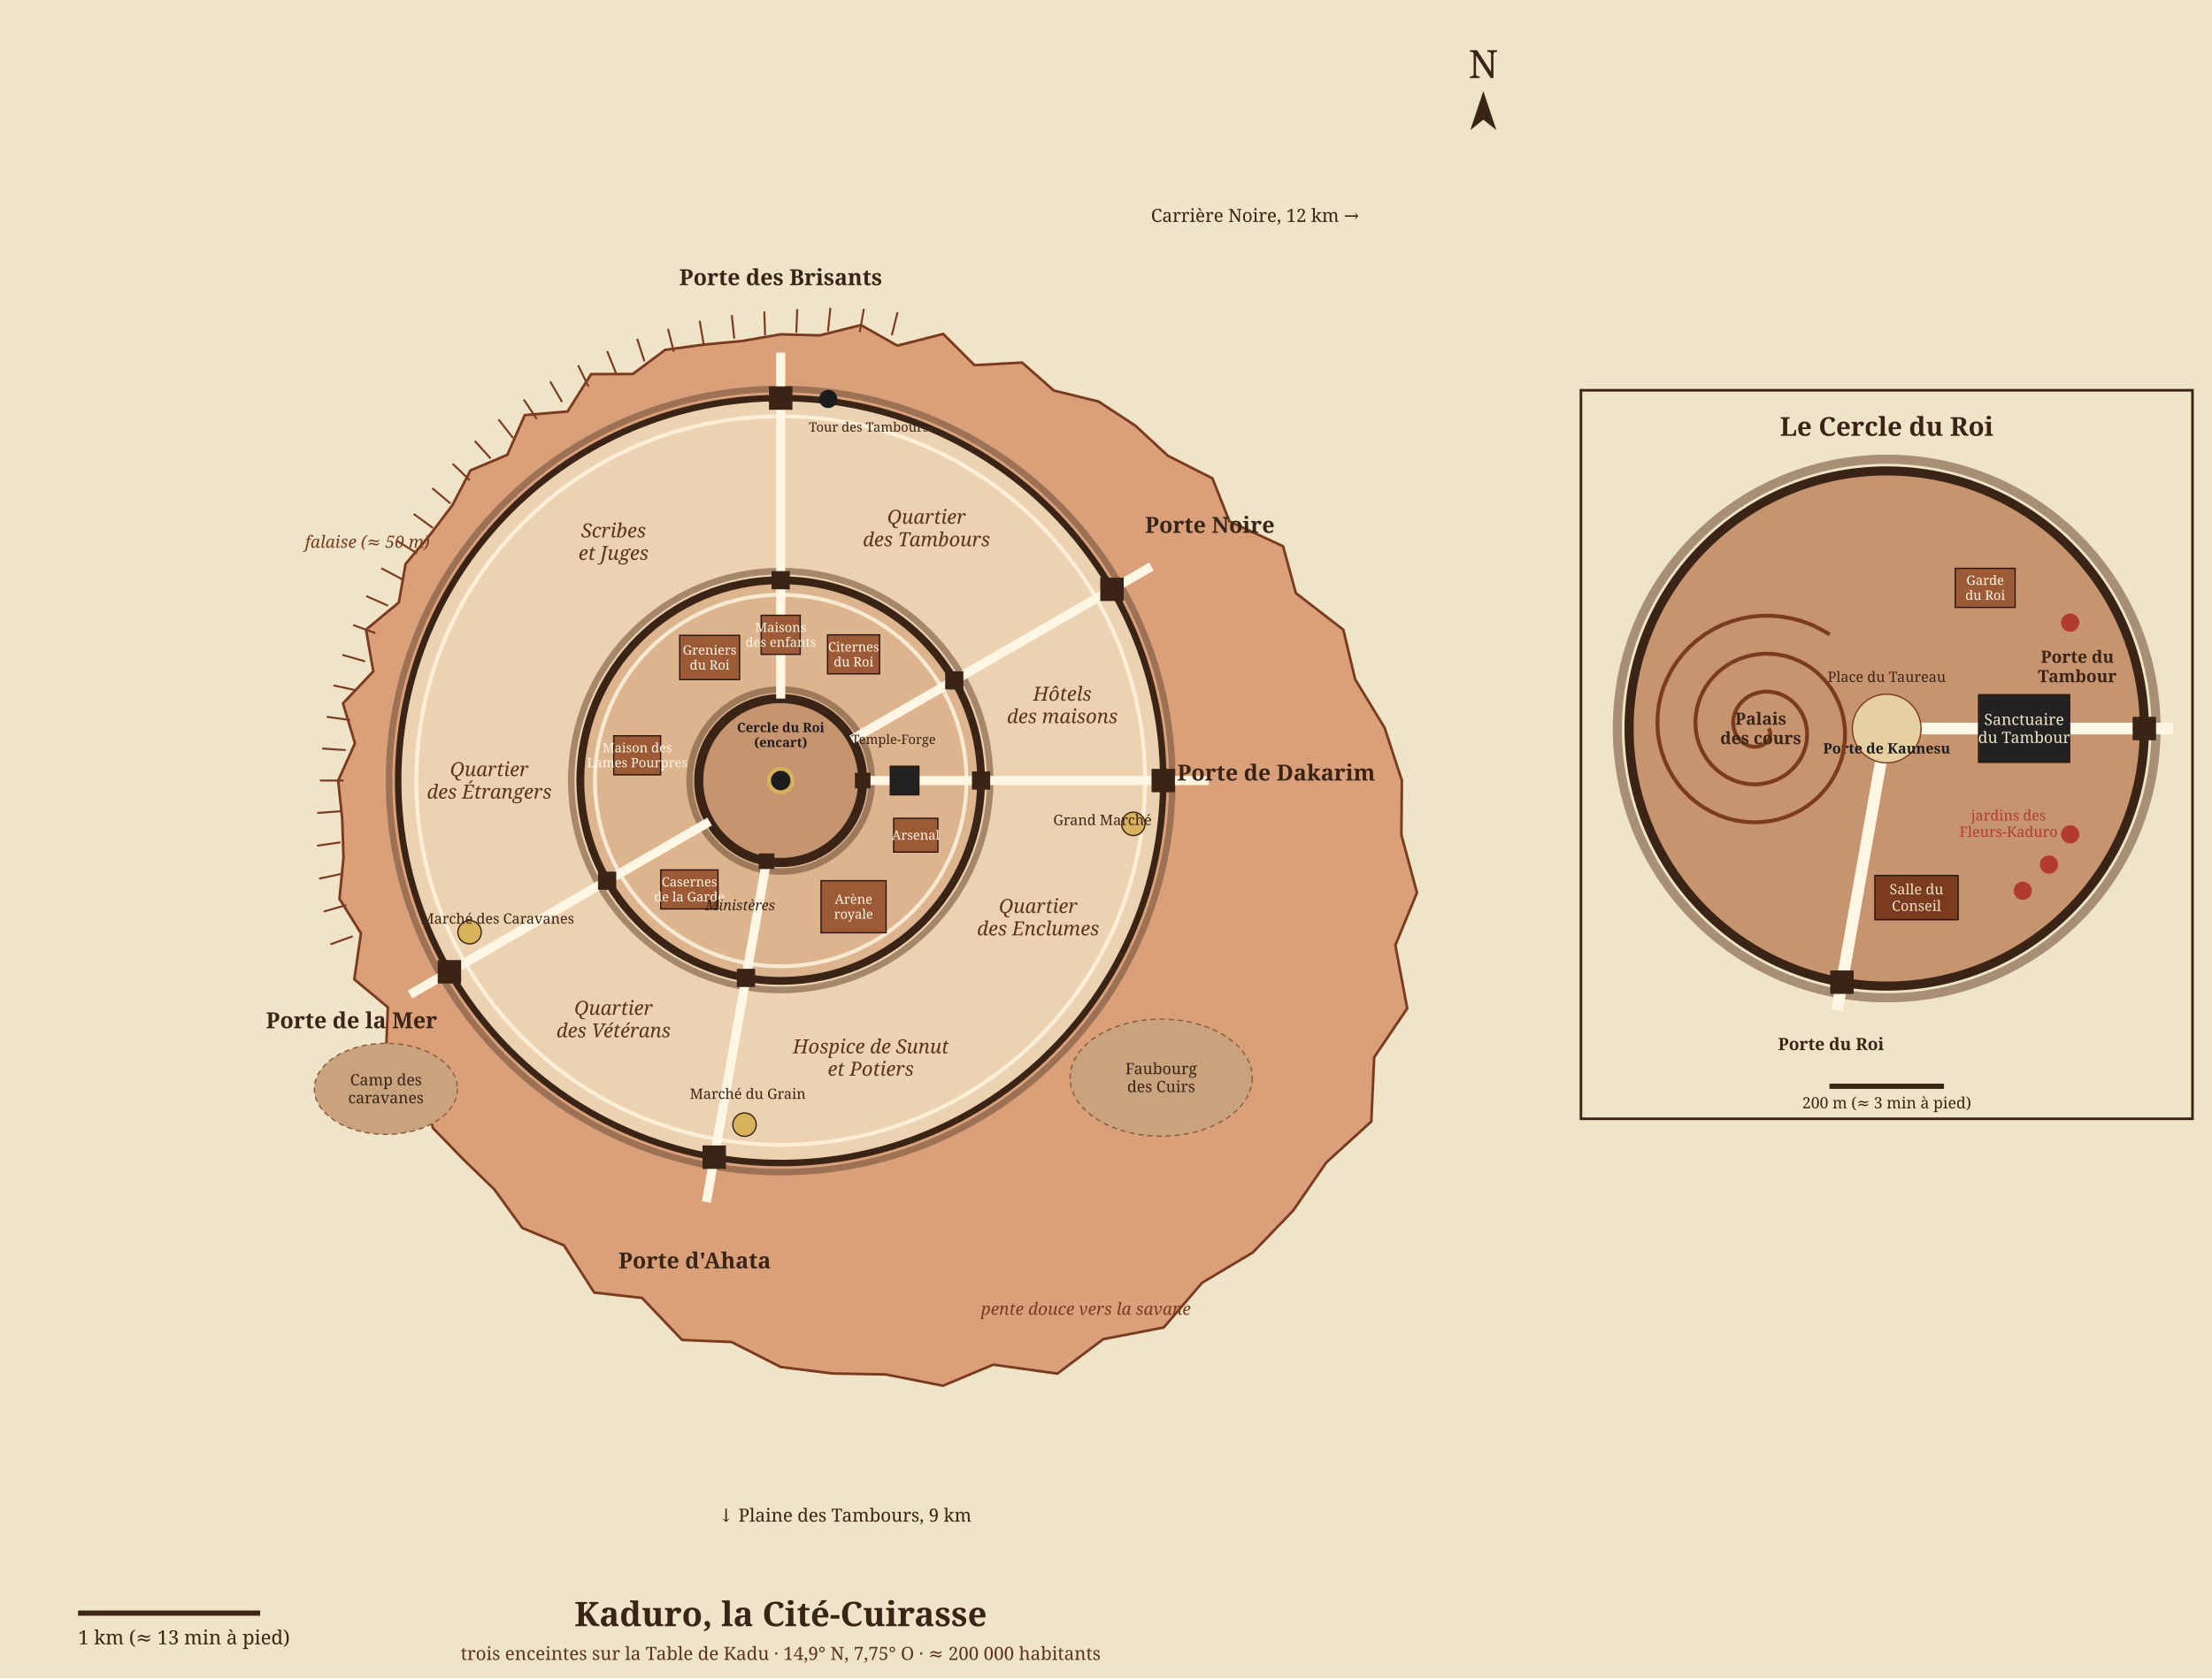
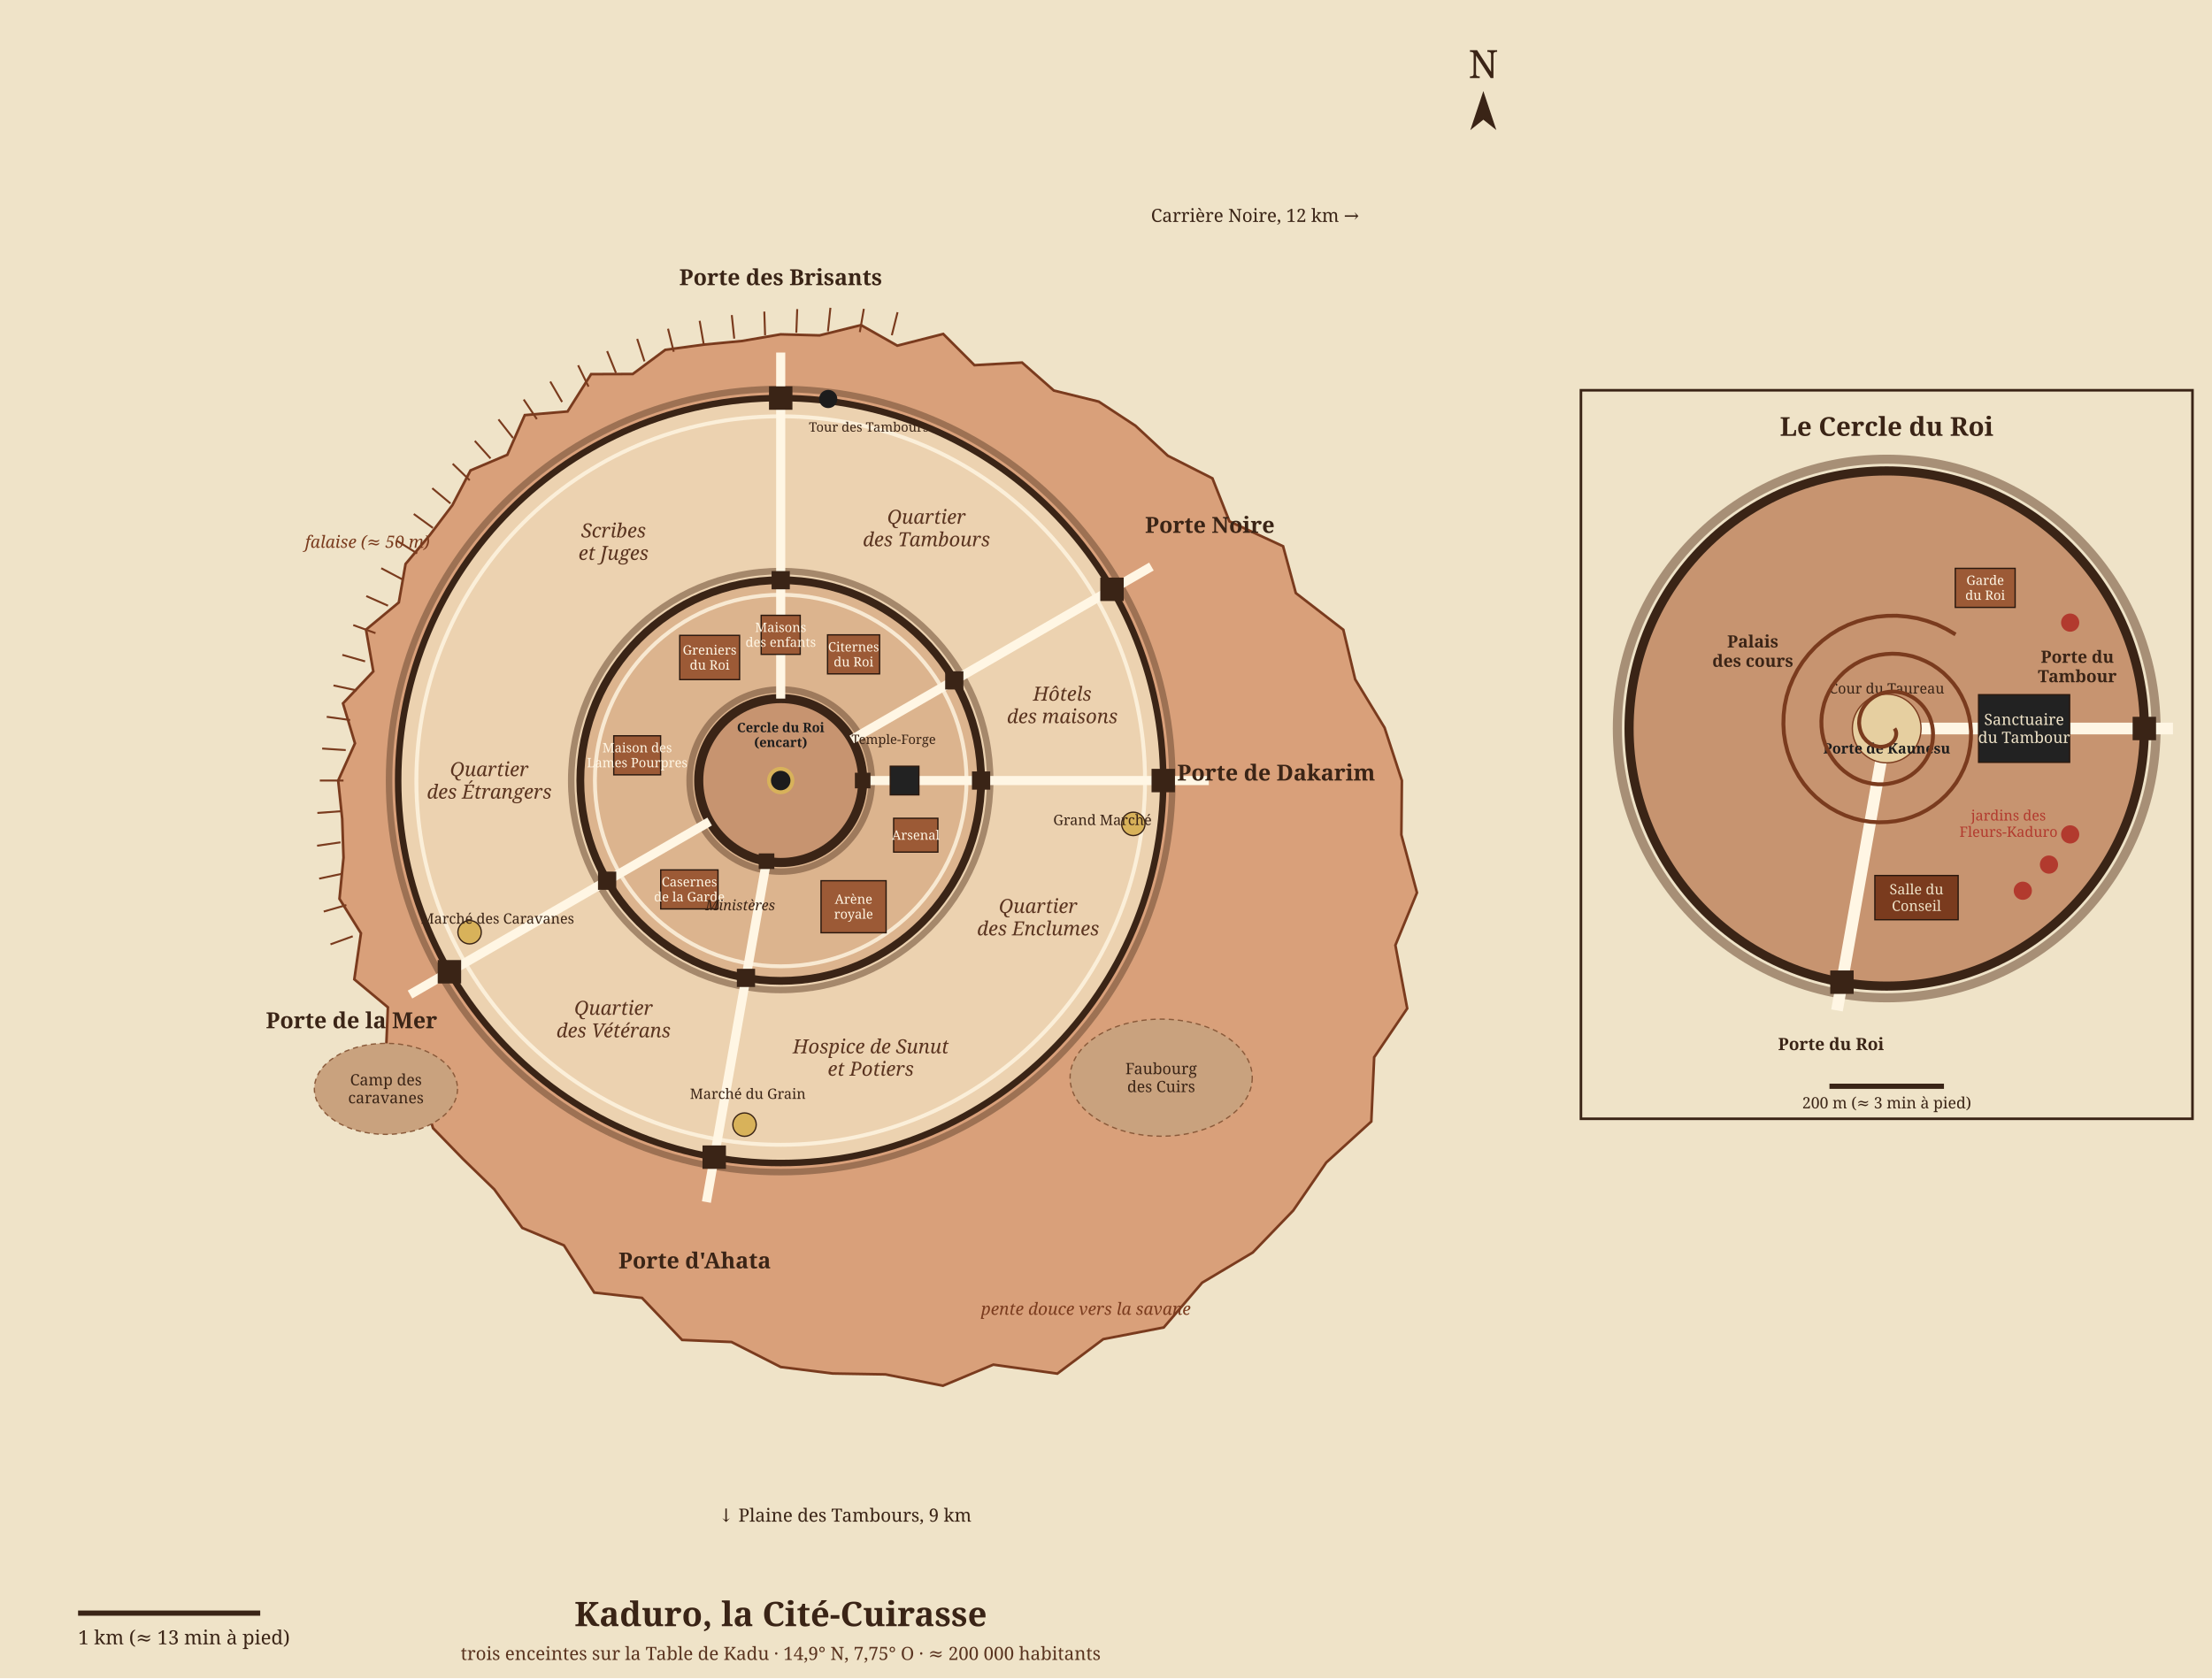
<svg xmlns="http://www.w3.org/2000/svg" viewBox="0 0 1700 1290" font-family="Georgia, serif">
  <rect width="1700" height="1290" fill="#efe3c8" />
  <polygon points="600.0,257.0 629.9,257.8 661.7,249.9 689.6,265.7 724.9,256.7 748.9,280.7 785.5,278.7 809.9,300.2 844.4,308.7 872.7,327.3 897.5,350.3 931.8,367.7 944.9,400.8 986.1,419.9 995.9,455.9 1032.4,484.1 1041.5,522.2 1064.1,559.4 1077.4,600.0 1077.0,641.7 1089.0,686.2 1072.4,726.6 1081.5,775.2 1056.1,812.7 1053.9,862.1 1019.3,893.6 993.9,930.5 962.8,962.8 923.9,986.0 894.4,1020.4 847.9,1029.4 812.6,1055.9 763.4,1049.0 724.7,1065.2 680.5,1056.5 639.9,1055.8 600.0,1050.8 562.2,1031.6 524.2,1030.0 493.4,997.7 456.7,993.6 433.4,957.3 401.4,943.9 379.9,914.3 355.9,891.0 332.8,867.2 322.1,833.2 296.5,812.5 298.1,774.3 272.3,752.8 277.4,717.4 260.9,690.9 264.0,659.3 263.0,629.5 259.9,600.0 272.8,571.4 263.6,540.7 286.9,516.1 281.3,484.0 306.5,463.1 311.7,433.5 330.4,411.2 347.7,388.3 361.6,361.6 389.9,349.6 403.3,319.1 436.2,316.3 454.3,287.6 486.3,287.5 511.3,268.9 540.9,264.9 570.4,262.1" fill="#d9a07a" stroke="#7a3b1e" stroke-width="2" />
  <line x1="271.1" y1="719.7" x2="254.0" y2="725.9" stroke="#7a3b1e" stroke-width="1.5" />
  <line x1="266.2" y1="695.7" x2="248.8" y2="700.7" stroke="#7a3b1e" stroke-width="1.5" />
  <line x1="263.1" y1="671.6" x2="245.3" y2="675.4" stroke="#7a3b1e" stroke-width="1.5" />
  <line x1="261.7" y1="647.5" x2="243.7" y2="650.1" stroke="#7a3b1e" stroke-width="1.5" />
  <line x1="262.0" y1="623.6" x2="243.9" y2="624.9" stroke="#7a3b1e" stroke-width="1.5" />
  <line x1="264.0" y1="600.0" x2="245.8" y2="600.0" stroke="#7a3b1e" stroke-width="1.5" />
  <line x1="265.7" y1="576.6" x2="247.6" y2="575.4" stroke="#7a3b1e" stroke-width="1.5" />
  <line x1="269.1" y1="553.5" x2="251.1" y2="551.0" stroke="#7a3b1e" stroke-width="1.5" />
  <line x1="274.1" y1="530.7" x2="256.3" y2="526.9" stroke="#7a3b1e" stroke-width="1.5" />
  <line x1="280.6" y1="508.4" x2="263.1" y2="503.4" stroke="#7a3b1e" stroke-width="1.5" />
  <line x1="288.6" y1="486.7" x2="271.5" y2="480.5" stroke="#7a3b1e" stroke-width="1.5" />
  <line x1="298.2" y1="465.6" x2="281.5" y2="458.2" stroke="#7a3b1e" stroke-width="1.5" />
  <line x1="309.1" y1="445.3" x2="293.0" y2="436.8" stroke="#7a3b1e" stroke-width="1.5" />
  <line x1="320.6" y1="425.4" x2="305.2" y2="415.8" stroke="#7a3b1e" stroke-width="1.5" />
  <line x1="332.7" y1="405.8" x2="318.0" y2="395.1" stroke="#7a3b1e" stroke-width="1.5" />
  <line x1="346.2" y1="387.0" x2="332.2" y2="375.3" stroke="#7a3b1e" stroke-width="1.5" />
  <line x1="361.0" y1="369.2" x2="347.9" y2="356.5" stroke="#7a3b1e" stroke-width="1.5" />
  <line x1="377.0" y1="352.4" x2="364.9" y2="338.9" stroke="#7a3b1e" stroke-width="1.5" />
  <line x1="394.3" y1="336.7" x2="383.1" y2="322.4" stroke="#7a3b1e" stroke-width="1.5" />
  <line x1="412.6" y1="322.2" x2="402.5" y2="307.1" stroke="#7a3b1e" stroke-width="1.5" />
  <line x1="432.0" y1="309.0" x2="422.9" y2="293.3" stroke="#7a3b1e" stroke-width="1.5" />
  <line x1="452.3" y1="297.2" x2="444.3" y2="280.8" stroke="#7a3b1e" stroke-width="1.5" />
  <line x1="473.4" y1="286.7" x2="466.6" y2="269.9" stroke="#7a3b1e" stroke-width="1.5" />
  <line x1="495.3" y1="277.8" x2="489.7" y2="260.5" stroke="#7a3b1e" stroke-width="1.5" />
  <line x1="517.8" y1="270.4" x2="513.4" y2="252.7" stroke="#7a3b1e" stroke-width="1.5" />
  <line x1="540.8" y1="264.5" x2="537.7" y2="246.6" stroke="#7a3b1e" stroke-width="1.5" />
  <line x1="564.3" y1="260.3" x2="562.4" y2="242.2" stroke="#7a3b1e" stroke-width="1.5" />
  <line x1="588.0" y1="257.7" x2="587.4" y2="239.5" stroke="#7a3b1e" stroke-width="1.5" />
  <line x1="612.0" y1="255.8" x2="612.7" y2="237.6" stroke="#7a3b1e" stroke-width="1.5" />
  <line x1="636.3" y1="254.7" x2="638.2" y2="236.6" stroke="#7a3b1e" stroke-width="1.5" />
  <line x1="660.8" y1="255.3" x2="663.9" y2="237.4" stroke="#7a3b1e" stroke-width="1.5" />
  <line x1="685.4" y1="257.7" x2="689.8" y2="240.0" stroke="#7a3b1e" stroke-width="1.5" />
  <ellipse cx="892.4" cy="828.4" rx="70" ry="45" fill="#c9a27e" stroke="#8a5a3a" stroke-dasharray="4 3" />
  <ellipse cx="296.6" cy="837.0" rx="55" ry="35" fill="#c9a27e" stroke="#8a5a3a" stroke-dasharray="4 3" />
  <circle cx="600.0" cy="600.0" r="301.0" fill="none" stroke="#6b4a33" stroke-width="5" opacity="0.55" />
  <circle cx="600.0" cy="600.0" r="294.0" fill="#ecd2b0" stroke="#3a2416" stroke-width="5" />
  <circle cx="600.0" cy="600.0" r="161.0" fill="none" stroke="#6b4a33" stroke-width="5" opacity="0.55" />
  <circle cx="600.0" cy="600.0" r="154.0" fill="#dcb48e" stroke="#3a2416" stroke-width="6" />
  <circle cx="600.0" cy="600.0" r="70.0" fill="none" stroke="#6b4a33" stroke-width="5" opacity="0.55" />
  <circle cx="600.0" cy="600.0" r="63.0" fill="#c79470" stroke="#3a2416" stroke-width="7" />
  <circle cx="600.0" cy="600.0" r="280.0" fill="none" stroke="#fff6e4" stroke-width="3" opacity="0.8" />
  <circle cx="600.0" cy="600.0" r="142.8" fill="none" stroke="#fff6e4" stroke-width="3" opacity="0.8" />
  <line x1="600.0" y1="537.0" x2="600.0" y2="271.0" stroke="#fff6e4" stroke-width="7" />
  <rect x="591.0" y="297.0" width="18" height="18" fill="#3a2416" />
  <text x="600.0" y="219.2" font-size="17" text-anchor="middle" fill="#3a2416" font-weight="bold">Porte des Brisants</text>
  <rect x="593.0" y="439.0" width="14" height="14" fill="#3a2416" />
  <line x1="654.6" y1="568.5" x2="884.9" y2="435.5" stroke="#fff6e4" stroke-width="7" />
  <rect x="845.6" y="444.0" width="18" height="18" fill="#3a2416" />
  <text x="929.8" y="409.6" font-size="17" text-anchor="middle" fill="#3a2416" font-weight="bold">Porte Noire</text>
  <rect x="726.4" y="516.0" width="14" height="14" fill="#3a2416" />
  <line x1="663.0" y1="600.0" x2="929.0" y2="600.0" stroke="#fff6e4" stroke-width="7" />
  <rect x="885.0" y="591.0" width="18" height="18" fill="#3a2416" />
  <text x="980.8" y="600.0" font-size="17" text-anchor="middle" fill="#3a2416" font-weight="bold">Porte de Dakarim</text>
  <rect x="747.0" y="593.0" width="14" height="14" fill="#3a2416" />
  <line x1="589.1" y1="662.0" x2="542.9" y2="924.0" stroke="#fff6e4" stroke-width="7" />
  <rect x="539.9" y="880.5" width="18" height="18" fill="#3a2416" />
  <text x="533.9" y="975.0" font-size="17" text-anchor="middle" fill="#3a2416" font-weight="bold">Porte d'Ahata</text>
  <rect x="566.3" y="744.7" width="14" height="14" fill="#3a2416" />
  <line x1="545.4" y1="631.5" x2="315.1" y2="764.5" stroke="#fff6e4" stroke-width="7" />
  <rect x="336.4" y="738.0" width="18" height="18" fill="#3a2416" />
  <text x="270.2" y="790.4" font-size="17" text-anchor="middle" fill="#3a2416" font-weight="bold">Porte de la Mer</text>
  <rect x="459.6" y="670.0" width="14" height="14" fill="#3a2416" />
  <rect x="657.0" y="594.0" width="12" height="12" fill="#3a2416" />
  <rect x="583.1" y="656.0" width="12" height="12" fill="#3a2416" />
  <circle cx="600.0" cy="600.0" r="7" fill="#1c1c1c" stroke="#d8b25a" stroke-width="2" />
  <text x="600.0" y="562.8" font-size="10" text-anchor="middle" fill="#1c1c1c" font-weight="bold">Cercle du Roi</text>
  <text x="600.0" y="574.2" font-size="10" text-anchor="middle" fill="#1c1c1c" font-weight="bold">(encart)</text>
  <rect x="631.0" y="677.0" width="50" height="40" fill="#9c5a36" stroke="#2a180e" />
  <text x="656.0" y="694.7" font-size="10" text-anchor="middle" fill="#fff6e4">Arène</text>
  <text x="656.0" y="706.2" font-size="10" text-anchor="middle" fill="#fff6e4">royale</text>
  <rect x="522.4" y="488.4" width="46" height="34" fill="#9c5a36" stroke="#2a180e" />
  <text x="545.4" y="503.2" font-size="10" text-anchor="middle" fill="#fff6e4">Greniers</text>
  <text x="545.4" y="514.7" font-size="10" text-anchor="middle" fill="#fff6e4">du Roi</text>
  <rect x="636.0" y="488.0" width="40" height="30" fill="#9c5a36" stroke="#2a180e" />
  <text x="656.0" y="500.8" font-size="10" text-anchor="middle" fill="#fff6e4">Citernes</text>
  <text x="656.0" y="512.3" font-size="10" text-anchor="middle" fill="#fff6e4">du Roi</text>
  <rect x="507.8" y="668.7" width="44" height="30" fill="#9c5a36" stroke="#2a180e" />
  <text x="529.8" y="681.4" font-size="10" text-anchor="middle" fill="#fff6e4">Casernes</text>
  <text x="529.8" y="692.9" font-size="10" text-anchor="middle" fill="#fff6e4">de la Garde</text>
  <rect x="471.7" y="565.6" width="36" height="30" fill="#9c5a36" stroke="#2a180e" />
  <text x="489.7" y="578.3" font-size="10" text-anchor="middle" fill="#fff6e4">Maison des</text>
  <text x="489.7" y="589.8" font-size="10" text-anchor="middle" fill="#fff6e4">Lames Pourpres</text>
  <rect x="585.0" y="473.0" width="30" height="30" fill="#9c5a36" stroke="#2a180e" />
  <text x="600.0" y="485.8" font-size="10" text-anchor="middle" fill="#fff6e4">Maisons</text>
  <text x="600.0" y="497.2" font-size="10" text-anchor="middle" fill="#fff6e4">des enfants</text>
  <rect x="686.8" y="629.0" width="34" height="26" fill="#9c5a36" stroke="#2a180e" />
  <text x="703.8" y="645.5" font-size="10" text-anchor="middle" fill="#fff6e4">Arsenal</text>
  <rect x="684.2" y="589.0" width="22" height="22" fill="#222" stroke="#2a180e" />
  <text x="686.8" y="571.9" font-size="10" text-anchor="middle" fill="#3a2416">Temple-Forge</text>
  <text x="568.9" y="699.7" font-size="11" text-anchor="middle" fill="#3a2416" font-style="italic">Ministères</text>
  <text x="712.0" y="402.6" font-size="15" text-anchor="middle" fill="#5a3420" font-style="italic">Quartier</text>
  <text x="712.0" y="419.9" font-size="15" text-anchor="middle" fill="#5a3420" font-style="italic">des Tambours</text>
  <text x="816.4" y="538.6" font-size="15" text-anchor="middle" fill="#5a3420" font-style="italic">Hôtels</text>
  <text x="816.4" y="555.9" font-size="15" text-anchor="middle" fill="#5a3420" font-style="italic">des maisons</text>
  <text x="797.8" y="701.8" font-size="15" text-anchor="middle" fill="#5a3420" font-style="italic">Quartier</text>
  <text x="797.8" y="719.0" font-size="15" text-anchor="middle" fill="#5a3420" font-style="italic">des Enclumes</text>
  <text x="669.2" y="809.7" font-size="15" text-anchor="middle" fill="#5a3420" font-style="italic">Hospice de Sunut</text>
  <text x="669.2" y="826.9" font-size="15" text-anchor="middle" fill="#5a3420" font-style="italic">et Potiers</text>
  <text x="471.5" y="780.1" font-size="15" text-anchor="middle" fill="#5a3420" font-style="italic">Quartier</text>
  <text x="471.5" y="797.4" font-size="15" text-anchor="middle" fill="#5a3420" font-style="italic">des Vétérans</text>
  <text x="376.0" y="596.6" font-size="15" text-anchor="middle" fill="#5a3420" font-style="italic">Quartier</text>
  <text x="376.0" y="613.9" font-size="15" text-anchor="middle" fill="#5a3420" font-style="italic">des Étrangers</text>
  <text x="471.5" y="413.1" font-size="15" text-anchor="middle" fill="#5a3420" font-style="italic">Scribes</text>
  <text x="471.5" y="430.4" font-size="15" text-anchor="middle" fill="#5a3420" font-style="italic">et Juges</text>
  <circle cx="871.0" cy="633.3" r="9" fill="#d8b25a" stroke="#3a2416" />
  <text x="847.3" y="634.2" font-size="11" text-anchor="middle" fill="#3a2416">Grand Marché</text>
  <circle cx="572.2" cy="864.5" r="9" fill="#d8b25a" stroke="#3a2416" />
  <text x="574.7" y="844.7" font-size="11" text-anchor="middle" fill="#3a2416">Marché du Grain</text>
  <circle cx="360.9" cy="716.6" r="9" fill="#d8b25a" stroke="#3a2416" />
  <text x="382.3" y="710.0" font-size="11" text-anchor="middle" fill="#3a2416">Marché des Caravanes</text>
  <circle cx="636.5" cy="306.7" r="7" fill="#1c1c1c" />
  <text x="667.7" y="331.8" font-size="10" text-anchor="middle" fill="#3a2416">Tour des Tambours</text>
  <text x="892.4" y="825.7" font-size="12" text-anchor="middle" fill="#3a2416">Faubourg</text>
  <text x="892.4" y="839.5" font-size="12" text-anchor="middle" fill="#3a2416">des Cuirs</text>
  <text x="296.6" y="834.3" font-size="12" text-anchor="middle" fill="#3a2416">Camp des</text>
  <text x="296.6" y="848.1" font-size="12" text-anchor="middle" fill="#3a2416">caravanes</text>
  <text x="282.3" y="421.1" font-size="13" text-anchor="middle" fill="#7a3b1e" font-style="italic">falaise (≈ 50 m)</text>
  <text x="834.5" y="1010.7" font-size="13" text-anchor="middle" fill="#7a3b1e" font-style="italic">pente douce vers la savane</text>
  <text x="964.5" y="170.6" font-size="14" text-anchor="middle" fill="#3a2416">Carrière Noire, 12 km →</text>
  <text x="649.4" y="1169.7" font-size="14" text-anchor="middle" fill="#3a2416">↓ Plaine des Tambours, 9 km</text>
  <rect x="1215" y="300" width="470" height="560" fill="#efe3c8" stroke="#3a2416" stroke-width="2" />
  <text x="1450" y="335" font-size="20" text-anchor="middle" fill="#3a2416" font-weight="bold">Le Cercle du Roi</text>
  <circle cx="1450" cy="560" r="207.0" fill="none" stroke="#6b4a33" stroke-width="7" opacity="0.55" />
  <circle cx="1450" cy="560" r="198.0" fill="#c79470" stroke="#3a2416" stroke-width="7" />
  <line x1="1472.0" y1="560.0" x2="1670.0" y2="560.0" stroke="#fff6e4" stroke-width="9" />
  <rect x="1639.0" y="551.0" width="18" height="18" fill="#3a2416" />
  <text x="1596.5" y="509.5" font-size="13" text-anchor="middle" fill="#3a2416" font-weight="bold">Porte du</text>
  <text x="1596.5" y="524.4" font-size="13" text-anchor="middle" fill="#3a2416" font-weight="bold">Tambour</text>
  <line x1="1446.2" y1="581.7" x2="1411.8" y2="776.7" stroke="#fff6e4" stroke-width="9" />
  <rect x="1406.6" y="746.0" width="18" height="18" fill="#3a2416" />
  <text x="1407.2" y="807.2" font-size="13" text-anchor="middle" fill="#3a2416" font-weight="bold">Porte du Roi</text>
  <circle cx="1450" cy="560" r="26.4" fill="#e6cfa0" stroke="#7a3b1e" />
-   <text x="1450.0" y="524.2" font-size="11" text-anchor="middle" fill="#3a2416">Place du Taureau</text>
+   <text x="1450.0" y="533.1" font-size="11" text-anchor="middle" fill="#3a2416">Cour du Taureau</text>
  <circle cx="600.0" cy="600.0" r="9" fill="#1c1c1c" stroke="#d8b25a" stroke-width="3" />
  <text x="1450.0" y="579.2" font-size="11" text-anchor="middle" fill="#1c1c1c" font-weight="bold">Porte de Kaunesu</text>
  <rect x="1520.6" y="534.0" width="70" height="52" fill="#222" stroke="#2a180e" />
  <text x="1555.6" y="557.3" font-size="12" text-anchor="middle" fill="#efe3c8">Sanctuaire</text>
  <text x="1555.6" y="571.1" font-size="12" text-anchor="middle" fill="#efe3c8">du Tambour</text>
-   <polyline points="1359.2,560.0 1359.6,560.6 1359.9,561.2 1360.2,561.9 1360.4,562.7 1360.5,563.5 1360.5,564.4 1360.4,565.3 1360.2,566.2 1359.9,567.1 1359.5,568.0 1359.0,568.9 1358.4,569.7 1357.7,570.6 1356.8,571.3 1355.9,572.0 1354.9,572.6 1353.7,573.1 1352.5,573.5 1351.3,573.8 1349.9,574.0 1348.5,574.1 1347.1,574.0 1345.7,573.7 1344.3,573.4 1342.8,572.8 1341.4,572.2 1340.1,571.3 1338.8,570.3 1337.5,569.2 1336.4,567.9 1335.3,566.6 1334.4,565.0 1333.6,563.4 1333.0,561.7 1332.5,559.8 1332.2,557.9 1332.0,556.0 1332.1,554.0 1332.3,551.9 1332.8,549.9 1333.4,547.9 1334.2,545.9 1335.2,544.0 1336.5,542.1 1337.9,540.4 1339.5,538.7 1341.3,537.2 1343.2,535.8 1345.3,534.6 1347.5,533.6 1349.9,532.8 1352.3,532.2 1354.8,531.8 1357.4,531.6 1360.0,531.7 1362.7,532.1 1365.3,532.6 1368.0,533.5 1370.5,534.6 1373.0,535.9 1375.4,537.5 1377.6,539.3 1379.7,541.3 1381.7,543.6 1383.4,546.0 1385.0,548.7 1386.3,551.4 1387.3,554.4 1388.1,557.4 1388.6,560.6 1388.8,563.8 1388.7,567.1 1388.4,570.4 1387.7,573.6 1386.7,576.9 1385.4,580.0 1383.8,583.1 1381.9,586.0 1379.7,588.8 1377.3,591.4 1374.6,593.8 1371.7,596.0 1368.5,597.9 1365.2,599.5 1361.6,600.8 1358.0,601.8 1354.2,602.5 1350.4,602.9 1346.5,602.9 1342.5,602.5 1338.6,601.7 1334.8,600.7 1331.0,599.2 1327.3,597.4 1323.8,595.2 1320.4,592.7 1317.3,589.9 1314.4,586.8 1311.8,583.4 1309.5,579.8 1307.5,575.9 1305.8,571.8 1304.5,567.6 1303.6,563.2 1303.1,558.7 1303.0,554.2 1303.3,549.6 1304.1,545.1 1305.2,540.5 1306.8,536.1 1308.8,531.8 1311.1,527.7 1313.9,523.7 1317.0,520.1 1320.5,516.6 1324.3,513.5 1328.4,510.7 1332.8,508.3 1337.4,506.3 1342.2,504.7 1347.2,503.5 1352.3,502.8 1357.5,502.5 1362.7,502.7 1367.9,503.4 1373.1,504.5 1378.2,506.2 1383.1,508.3 1387.9,510.8 1392.4,513.8 1396.7,517.2 1400.7,521.1 1404.4,525.3 1407.7,529.8 1410.5,534.6 1413.0,539.8 1415.0,545.1 1416.5,550.7 1417.5,556.4 1418.0,562.2 1417.9,568.0 1417.3,573.9 1416.2,579.8 1414.6,585.5 1412.4,591.1 1409.7,596.5 1406.6,601.7 1402.9,606.6 1398.8,611.2 1394.2,615.5 1389.3,619.3 1384.0,622.7 1378.4,625.6 1372.5,628.0 1366.4,629.9 1360.1,631.2 1353.7,631.9 1347.2,632.1 1340.7,631.7 1334.2,630.7 1327.8,629.1 1321.5,626.9 1315.4,624.1 1309.5,620.8 1304.0,617.0 1298.7,612.6 1293.9,607.8 1289.5,602.5 1285.6,596.8 1282.2,590.7 1279.3,584.3 1277.0,577.7 1275.3,570.8 1274.2,563.8 1273.8,556.7 1274.0,549.5 1274.8,542.3 1276.3,535.2 1278.5,528.2 1281.3,521.5 1284.7,514.9 1288.7,508.7 1293.3,502.8 1298.4,497.3 1304.0,492.3 1310.0,487.8 1316.5,483.8 1323.4,480.4 1330.5,477.7 1337.9,475.6 1345.6,474.1 1353.3,473.4 1361.1,473.3 1369.0,474.0 1376.8,475.3 1384.4,477.4 1391.9,480.1 1399.1,483.6 1406.1,487.7" fill="none" stroke="#7a3b1e" stroke-width="3" />
-   <text x="1353.2" y="557.1" font-size="13" text-anchor="middle" fill="#3a2416" font-weight="bold">Palais</text>
-   <text x="1353.2" y="572.0" font-size="13" text-anchor="middle" fill="#3a2416" font-weight="bold">des cours</text>
+   <polyline points="1456.0,560.0 1456.4,560.6 1456.7,561.2 1457.0,561.9 1457.2,562.7 1457.3,563.5 1457.3,564.4 1457.2,565.3 1457.0,566.2 1456.7,567.1 1456.3,568.0 1455.8,568.9 1455.2,569.7 1454.5,570.6 1453.6,571.3 1452.7,572.0 1451.7,572.6 1450.5,573.1 1449.3,573.5 1448.1,573.8 1446.7,574.0 1445.3,574.1 1443.9,574.0 1442.5,573.7 1441.1,573.4 1439.6,572.8 1438.2,572.2 1436.9,571.3 1435.6,570.3 1434.3,569.2 1433.2,567.9 1432.1,566.6 1431.2,565.0 1430.4,563.4 1429.8,561.7 1429.3,559.8 1429.0,557.9 1428.8,556.0 1428.9,554.0 1429.1,551.9 1429.6,549.9 1430.2,547.9 1431.0,545.9 1432.0,544.0 1433.3,542.1 1434.7,540.4 1436.3,538.7 1438.1,537.2 1440.0,535.8 1442.1,534.6 1444.3,533.6 1446.7,532.8 1449.1,532.2 1451.6,531.8 1454.2,531.6 1456.8,531.7 1459.5,532.1 1462.1,532.6 1464.8,533.5 1467.3,534.6 1469.8,535.9 1472.2,537.5 1474.4,539.3 1476.5,541.3 1478.5,543.6 1480.2,546.0 1481.8,548.7 1483.1,551.4 1484.1,554.4 1484.9,557.4 1485.4,560.6 1485.6,563.8 1485.5,567.1 1485.2,570.4 1484.5,573.6 1483.5,576.9 1482.2,580.0 1480.6,583.1 1478.7,586.0 1476.5,588.8 1474.1,591.4 1471.4,593.8 1468.5,596.0 1465.3,597.9 1462.0,599.5 1458.4,600.8 1454.8,601.8 1451.0,602.5 1447.2,602.9 1443.3,602.9 1439.3,602.5 1435.4,601.7 1431.6,600.7 1427.8,599.2 1424.1,597.4 1420.6,595.2 1417.2,592.7 1414.1,589.9 1411.2,586.8 1408.6,583.4 1406.3,579.8 1404.3,575.9 1402.6,571.8 1401.3,567.6 1400.4,563.2 1399.9,558.7 1399.8,554.2 1400.1,549.6 1400.9,545.1 1402.0,540.5 1403.6,536.1 1405.6,531.8 1407.9,527.7 1410.7,523.7 1413.8,520.1 1417.3,516.6 1421.1,513.5 1425.2,510.7 1429.6,508.3 1434.2,506.3 1439.0,504.7 1444.0,503.5 1449.1,502.8 1454.3,502.5 1459.5,502.7 1464.7,503.4 1469.9,504.5 1475.0,506.2 1479.9,508.3 1484.7,510.8 1489.2,513.8 1493.5,517.2 1497.5,521.1 1501.2,525.3 1504.5,529.8 1507.3,534.6 1509.8,539.8 1511.8,545.1 1513.3,550.7 1514.3,556.4 1514.8,562.2 1514.7,568.0 1514.1,573.9 1513.0,579.8 1511.4,585.5 1509.2,591.1 1506.5,596.5 1503.4,601.7 1499.7,606.6 1495.6,611.2 1491.0,615.5 1486.1,619.3 1480.8,622.7 1475.2,625.6 1469.3,628.0 1463.2,629.9 1456.9,631.2 1450.5,631.9 1444.0,632.1 1437.5,631.7 1431.0,630.7 1424.6,629.1 1418.3,626.9 1412.2,624.1 1406.3,620.8 1400.8,617.0 1395.5,612.6 1390.7,607.8 1386.3,602.5 1382.4,596.8 1379.0,590.7 1376.1,584.3 1373.8,577.7 1372.1,570.8 1371.0,563.8 1370.6,556.7 1370.8,549.5 1371.6,542.3 1373.1,535.2 1375.3,528.2 1378.1,521.5 1381.5,514.9 1385.5,508.7 1390.1,502.8 1395.2,497.3 1400.8,492.3 1406.8,487.8 1413.3,483.8 1420.2,480.4 1427.3,477.7 1434.7,475.6 1442.4,474.1 1450.1,473.4 1457.9,473.3 1465.8,474.0 1473.6,475.3 1481.2,477.4 1488.7,480.1 1495.9,483.6 1502.9,487.7" fill="none" stroke="#7a3b1e" stroke-width="3" />
+   <text x="1347.1" y="497.7" font-size="13" text-anchor="middle" fill="#3a2416" font-weight="bold">Palais</text>
+   <text x="1347.1" y="512.6" font-size="13" text-anchor="middle" fill="#3a2416" font-weight="bold">des cours</text>
  <rect x="1440.9" y="673.0" width="64" height="34" fill="#7a3b1e" stroke="#2a180e" />
  <text x="1472.9" y="687.5" font-size="11" text-anchor="middle" fill="#efe3c8">Salle du</text>
  <text x="1472.9" y="700.2" font-size="11" text-anchor="middle" fill="#efe3c8">Conseil</text>
  <rect x="1502.7" y="436.9" width="46" height="30" fill="#9c5a36" stroke="#2a180e" />
  <text x="1525.7" y="449.6" font-size="10" text-anchor="middle" fill="#fff6e4">Garde</text>
  <text x="1525.7" y="461.1" font-size="10" text-anchor="middle" fill="#fff6e4">du Roi</text>
  <circle cx="1591.0" cy="478.6" r="7" fill="#b23a2e" />
  <circle cx="1591.0" cy="641.4" r="7" fill="#b23a2e" />
  <circle cx="1574.7" cy="664.6" r="7" fill="#b23a2e" />
  <circle cx="1554.6" cy="684.7" r="7" fill="#b23a2e" />
  <text x="1543.6" y="630.7" font-size="11" text-anchor="middle" fill="#b23a2e">jardins des</text>
  <text x="1543.6" y="643.3" font-size="11" text-anchor="middle" fill="#b23a2e">Fleurs-Kaduro</text>
  <line x1="1406.0" y1="835" x2="1494.0" y2="835" stroke="#3a2416" stroke-width="4" />
  <text x="1450.0" y="852" font-size="12" text-anchor="middle" fill="#3a2416">200 m (≈ 3 min à pied)</text>
  <line x1="60" y1="1240" x2="200" y2="1240" stroke="#3a2416" stroke-width="4" />
  <text x="60" y="1264" font-size="15" fill="#3a2416">1 km (≈ 13 min à pied)</text>
  <text x="1140" y="60" font-size="30" text-anchor="middle" fill="#3a2416">N</text>
  <polygon points="1140,70 1130,100 1140,92 1150,100" fill="#3a2416" />
  <text x="600.0" y="1250" font-size="26" text-anchor="middle" fill="#3a2416" font-weight="bold">Kaduro, la Cité-Cuirasse</text>
  <text x="600.0" y="1276" font-size="14" text-anchor="middle" fill="#5a3420">trois enceintes sur la Table de Kadu · 14,9° N, 7,75° O · ≈ 200 000 habitants</text>
</svg>
